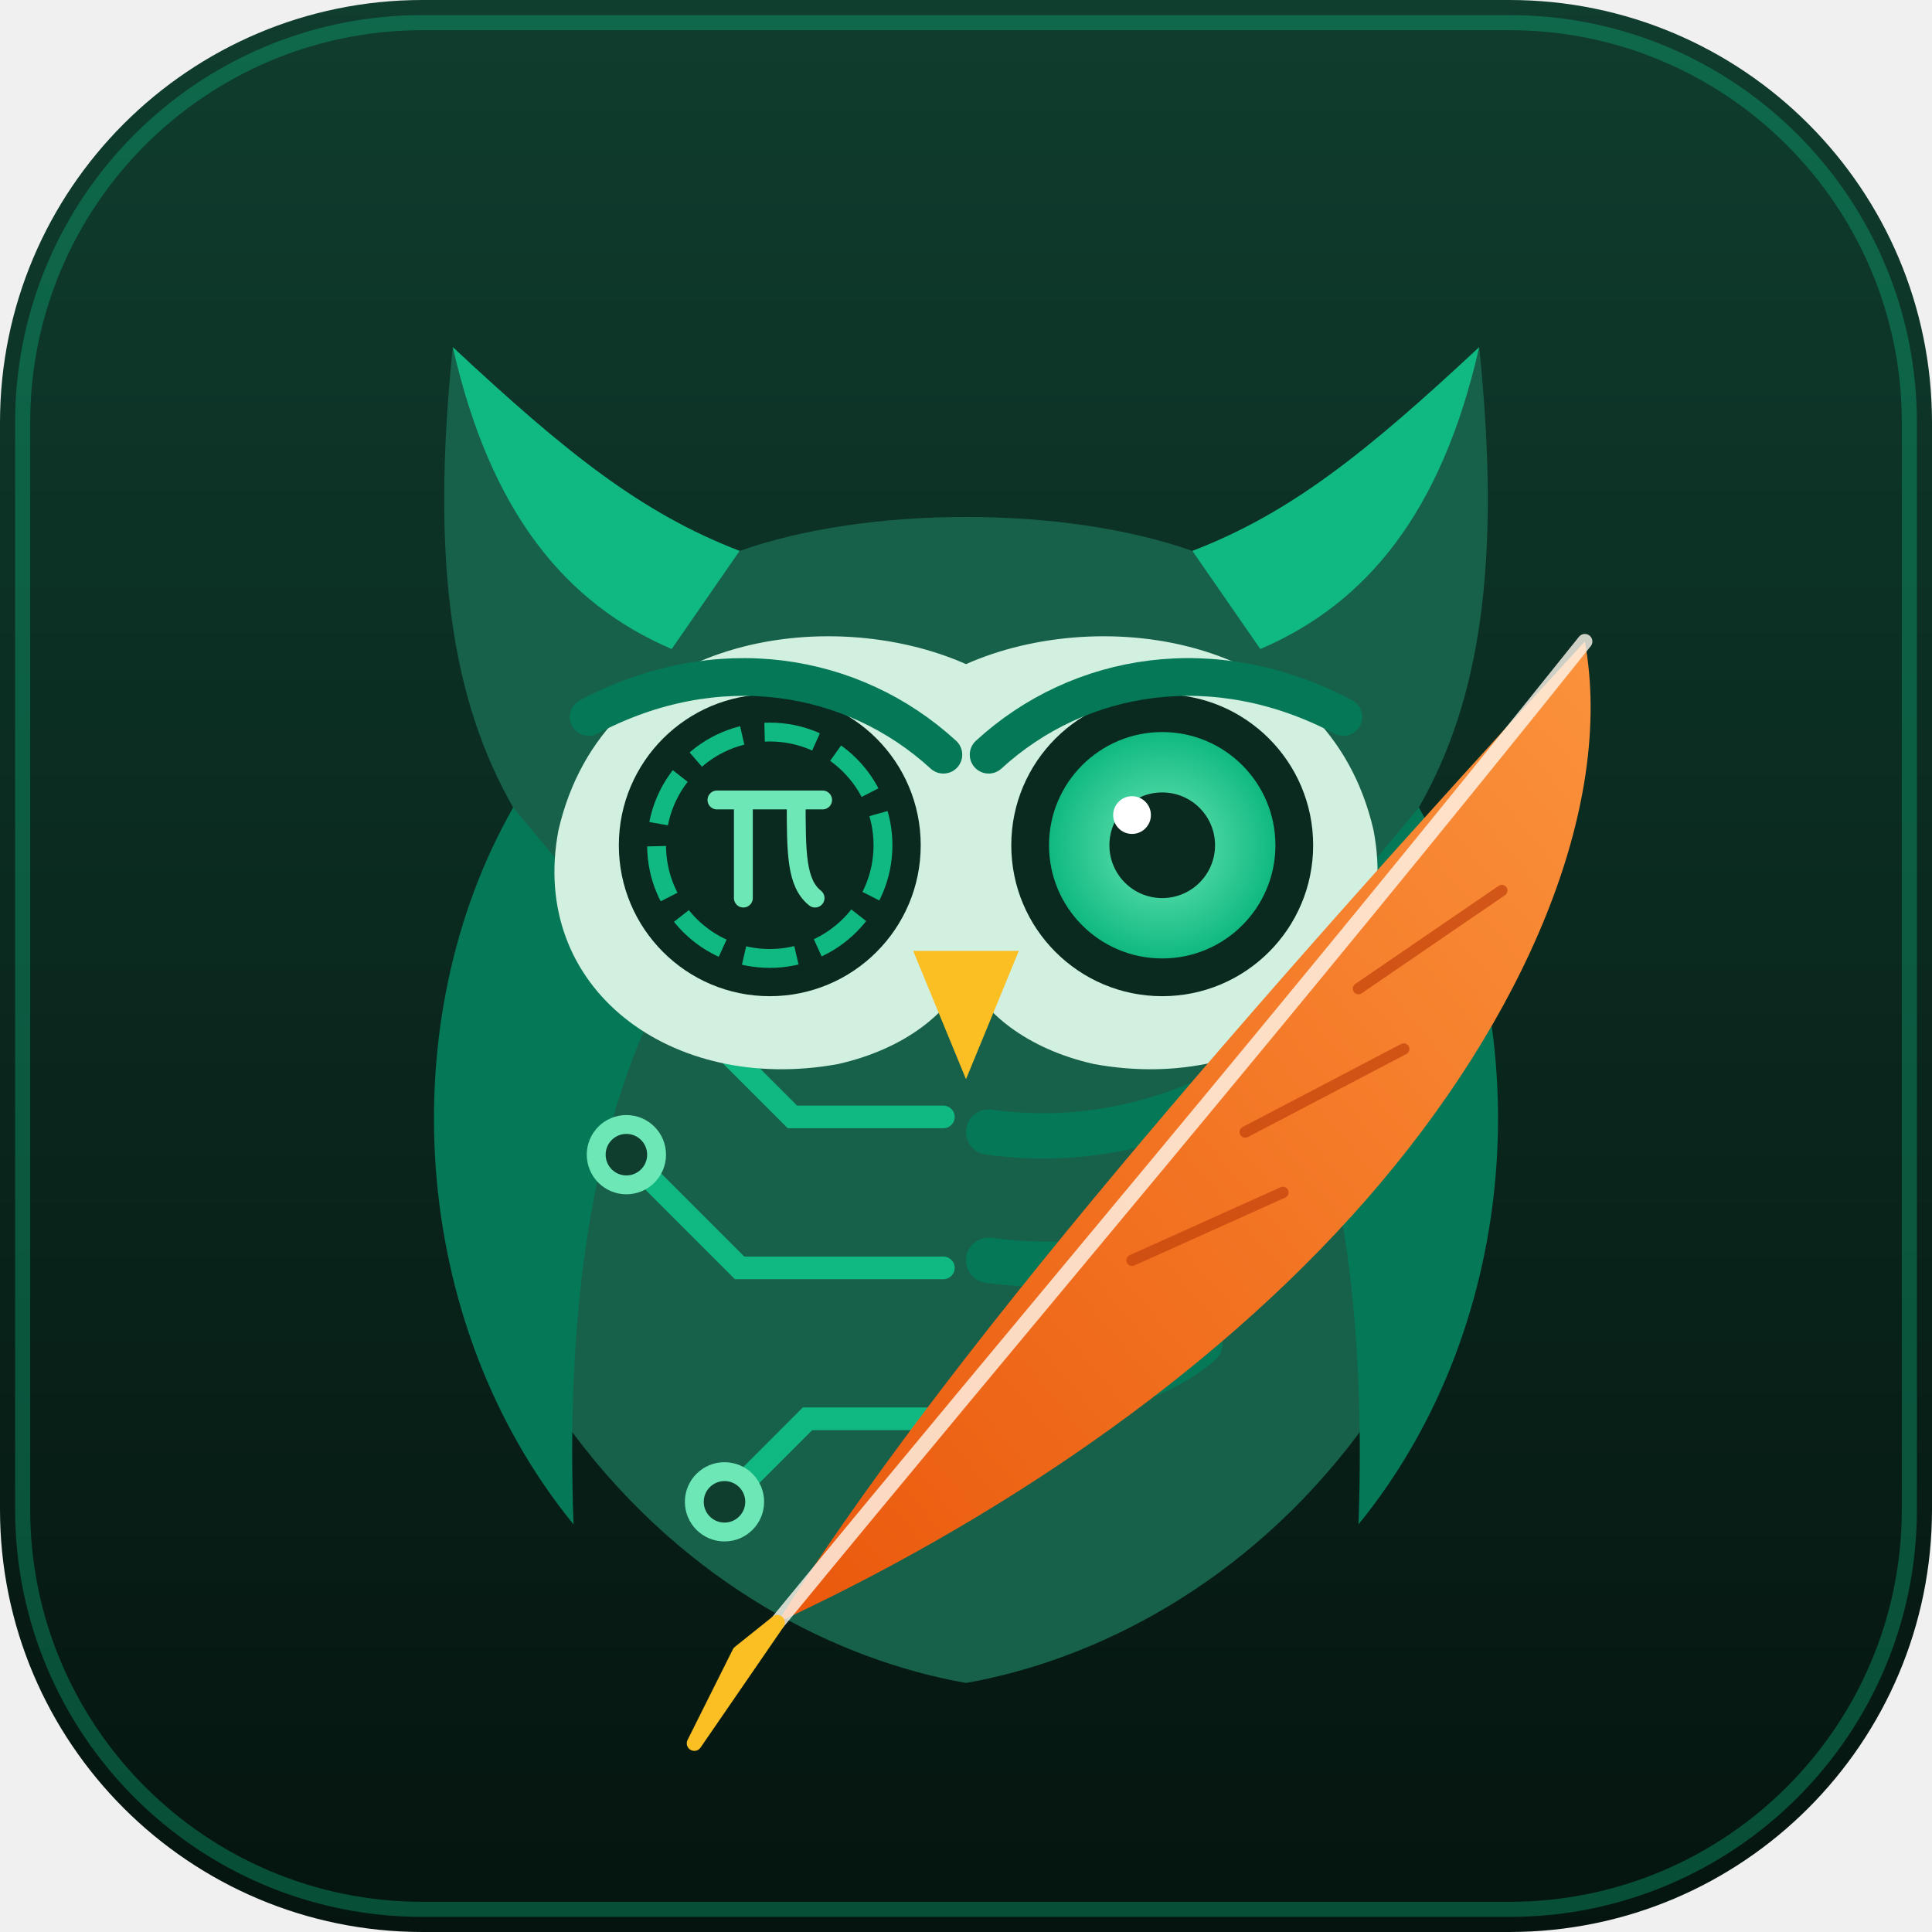
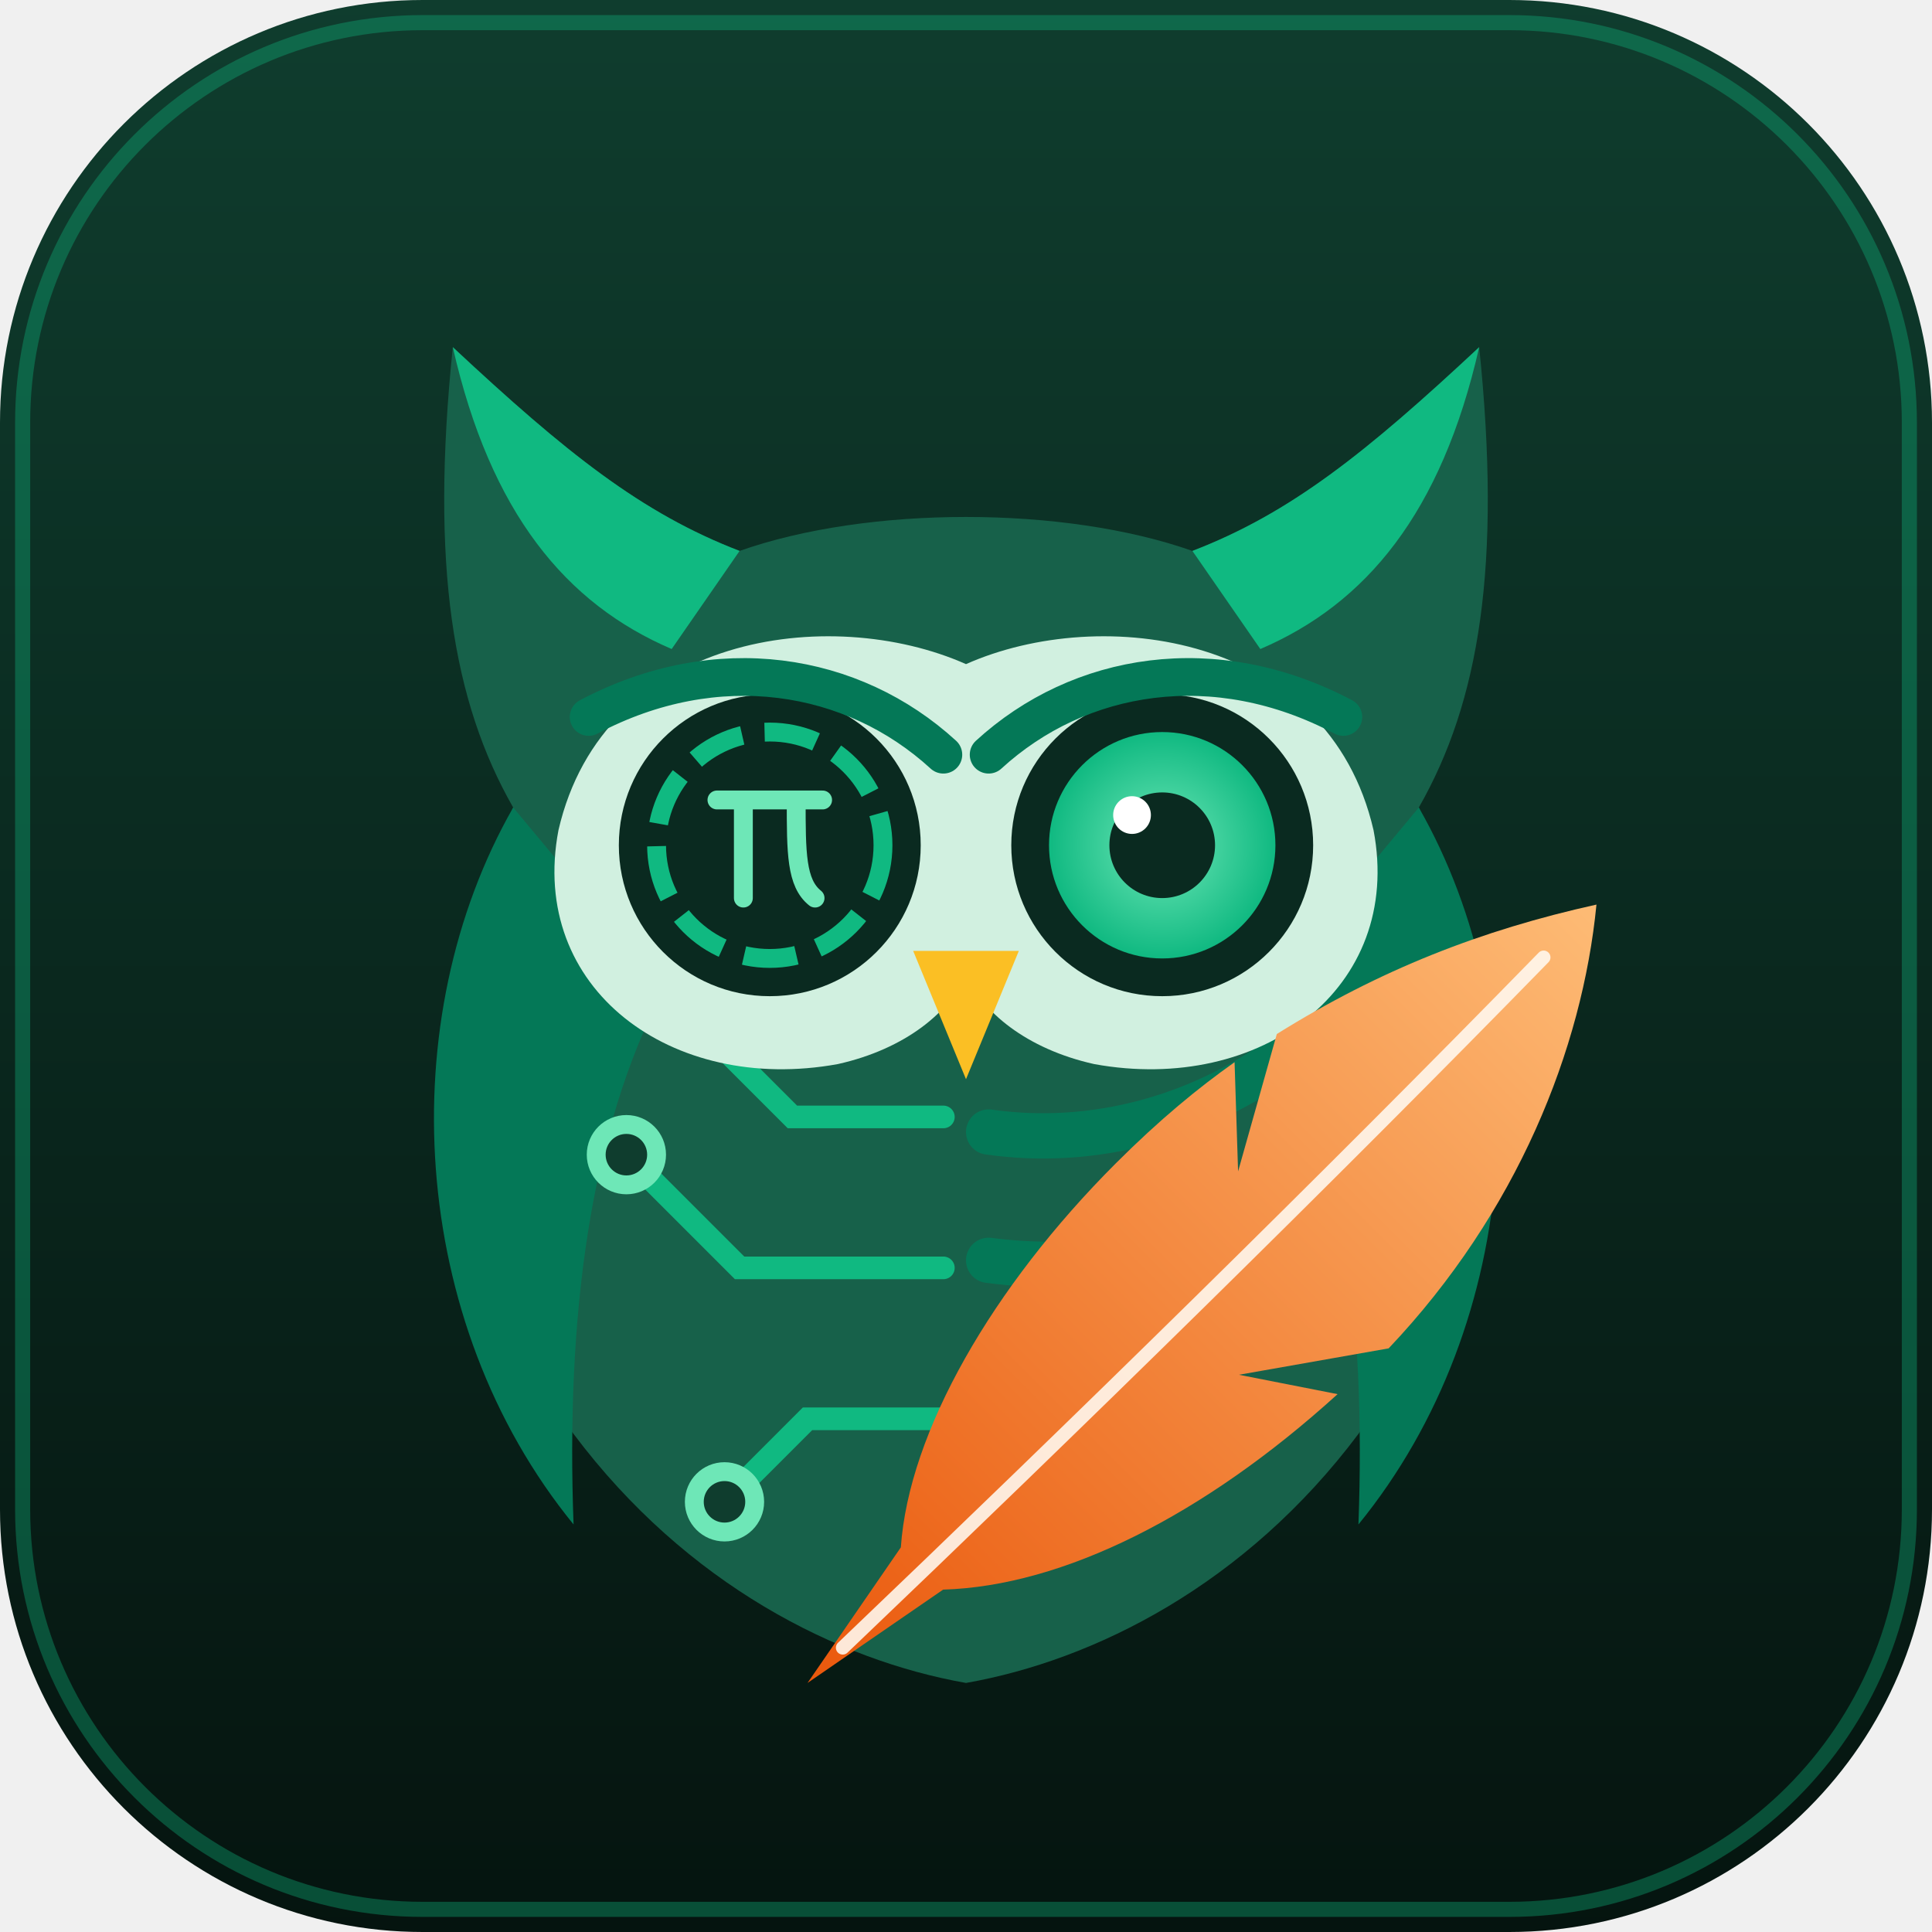
<svg xmlns="http://www.w3.org/2000/svg" viewBox="0 0 512 512">
  <defs>
    <linearGradient id="tile" x1="0" y1="0" x2="0" y2="1">
      <stop offset="0" stop-color="#0F3D2E" />
      <stop offset="1" stop-color="#05140F" />
    </linearGradient>
-     <linearGradient id="quill" x1="0" y1="1" x2="1" y2="0">
+     <linearGradient id="quill" gradientUnits="userSpaceOnUse" x1="0" y1="0" x2="0" y2="-88">
      <stop offset="0" stop-color="#EA580C" />
-       <stop offset="1" stop-color="#FB923C" />
+       <stop offset="1" stop-color="#FDBA74" />
    </linearGradient>
    <radialGradient id="iris" cx="0.5" cy="0.5" r="0.5">
      <stop offset="0" stop-color="#6EE7B7" />
      <stop offset="1" stop-color="#10B981" />
    </radialGradient>
  </defs>
  <rect width="512" height="512" rx="112" fill="url(#tile)" />
  <rect x="6" y="6" width="500" height="500" rx="106" fill="none" stroke="#10B981" stroke-opacity="0.35" stroke-width="4" />
  <path d="M120 92 C150 120 170 136 196 146 C230 134 282 134 316 146 C342 136 362 120 392 92            C398 150 392 186 376 214 C398 262 396 330 360 380 C330 420 290 440 256 446            C222 440 182 420 152 380 C116 330 114 262 136 214 C120 186 114 150 120 92 Z" fill="#17614A" />
  <path d="M136 214 C104 270 108 350 152 404 C150 350 156 300 176 262 Z" fill="#047857" />
  <path d="M376 214 C408 270 404 350 360 404 C362 350 356 300 336 262 Z" fill="#047857" />
  <path d="M120 92 C150 120 170 136 196 146 L178 172 C150 160 130 136 120 92 Z" fill="#10B981" />
  <path d="M392 92 C362 120 342 136 316 146 L334 172 C362 160 382 136 392 92 Z" fill="#10B981" />
  <g fill="none" stroke-linecap="round">
    <path d="M262 300 C290 304 318 296 340 280" stroke="#047857" stroke-width="12" />
    <path d="M262 334 C292 338 318 330 334 318" stroke="#047857" stroke-width="12" />
    <path d="M262 368 C288 372 306 366 318 356" stroke="#047857" stroke-width="12" />
    <path d="M250 296 H210 L186 272 V244" stroke="#10B981" stroke-width="6" />
    <path d="M250 336 H196 L170 310" stroke="#10B981" stroke-width="6" />
    <path d="M250 376 H214 L196 394" stroke="#10B981" stroke-width="6" />
  </g>
  <g fill="#0F3D2E" stroke="#6EE7B7" stroke-width="5">
    <circle cx="186" cy="238" r="8" />
    <circle cx="166" cy="306" r="8" />
    <circle cx="192" cy="398" r="8" />
  </g>
  <path d="M256 176 C220 160 160 168 148 220 C140 262 178 290 222 282 C240 278 252 268 256 258            C260 268 272 278 290 282 C334 290 372 262 364 220 C352 168 292 160 256 176 Z" fill="#D1F0E0" />
  <circle cx="204" cy="224" r="40" fill="#0A2A20" />
  <circle cx="204" cy="224" r="30" fill="none" stroke="#10B981" stroke-width="5" stroke-dasharray="14 6" />
  <path d="M190 212 H218 M197 212 V238 M211 212 C211 226 211 234 216 238" fill="none" stroke="#6EE7B7" stroke-width="5" stroke-linecap="round" />
  <circle cx="308" cy="224" r="40" fill="#0A2A20" />
  <circle cx="308" cy="224" r="30" fill="url(#iris)" />
  <circle cx="308" cy="224" r="14" fill="#0A2A20" />
  <circle cx="300" cy="216" r="5" fill="#FFFFFF" />
  <path d="M156 190 C190 172 226 178 250 200" fill="none" stroke="#047857" stroke-width="10" stroke-linecap="round" />
  <path d="M356 190 C322 172 286 178 262 200" fill="none" stroke="#047857" stroke-width="10" stroke-linecap="round" />
  <path d="M242 252 L270 252 L256 286 Z" fill="#FBBF24" />
-   <path d="M206 430 C250 360 330 268 420 170 C428 214 404 270 362 318 C320 366 262 404 206 430 Z" fill="url(#quill)" />
-   <path d="M206 430 C270 352 340 270 420 170" fill="none" stroke="#FFF7ED" stroke-opacity="0.8" stroke-width="4" stroke-linecap="round" />
-   <g stroke="#C2410C" stroke-width="3" stroke-linecap="round" opacity="0.7">
-     <path d="M300 334 L340 316" />
-     <path d="M330 300 L372 278" />
-     <path d="M360 262 L398 236" />
+   <g transform="translate(214 446) rotate(45) scale(3.3)">
+     <path fill="url(#quill)" d="M0 0 L-2.4 -13 C-8.5 -20 -12 -33 -12 -47 C-12 -52 -11.6 -56 -11 -59.5 L-4.6 -53.5 L-10.2 -63.5 C-8 -73 -4.5 -81 0.6 -89 C8 -80 13.6 -67 14 -52 L7 -42 L13.7 -46.5 C13 -32 9 -20 2.4 -13 Z" />
+     <path d="M0 -4 C0.6 -30 0.9 -58 0.6 -83" fill="none" stroke="#FFF7ED" stroke-opacity="0.9" stroke-width="1.1" stroke-linecap="round" />
  </g>
-   <path d="M206 430 L184 462 L196 438 Z" fill="#FBBF24" stroke="#FBBF24" stroke-width="4" stroke-linejoin="round" />
</svg>
